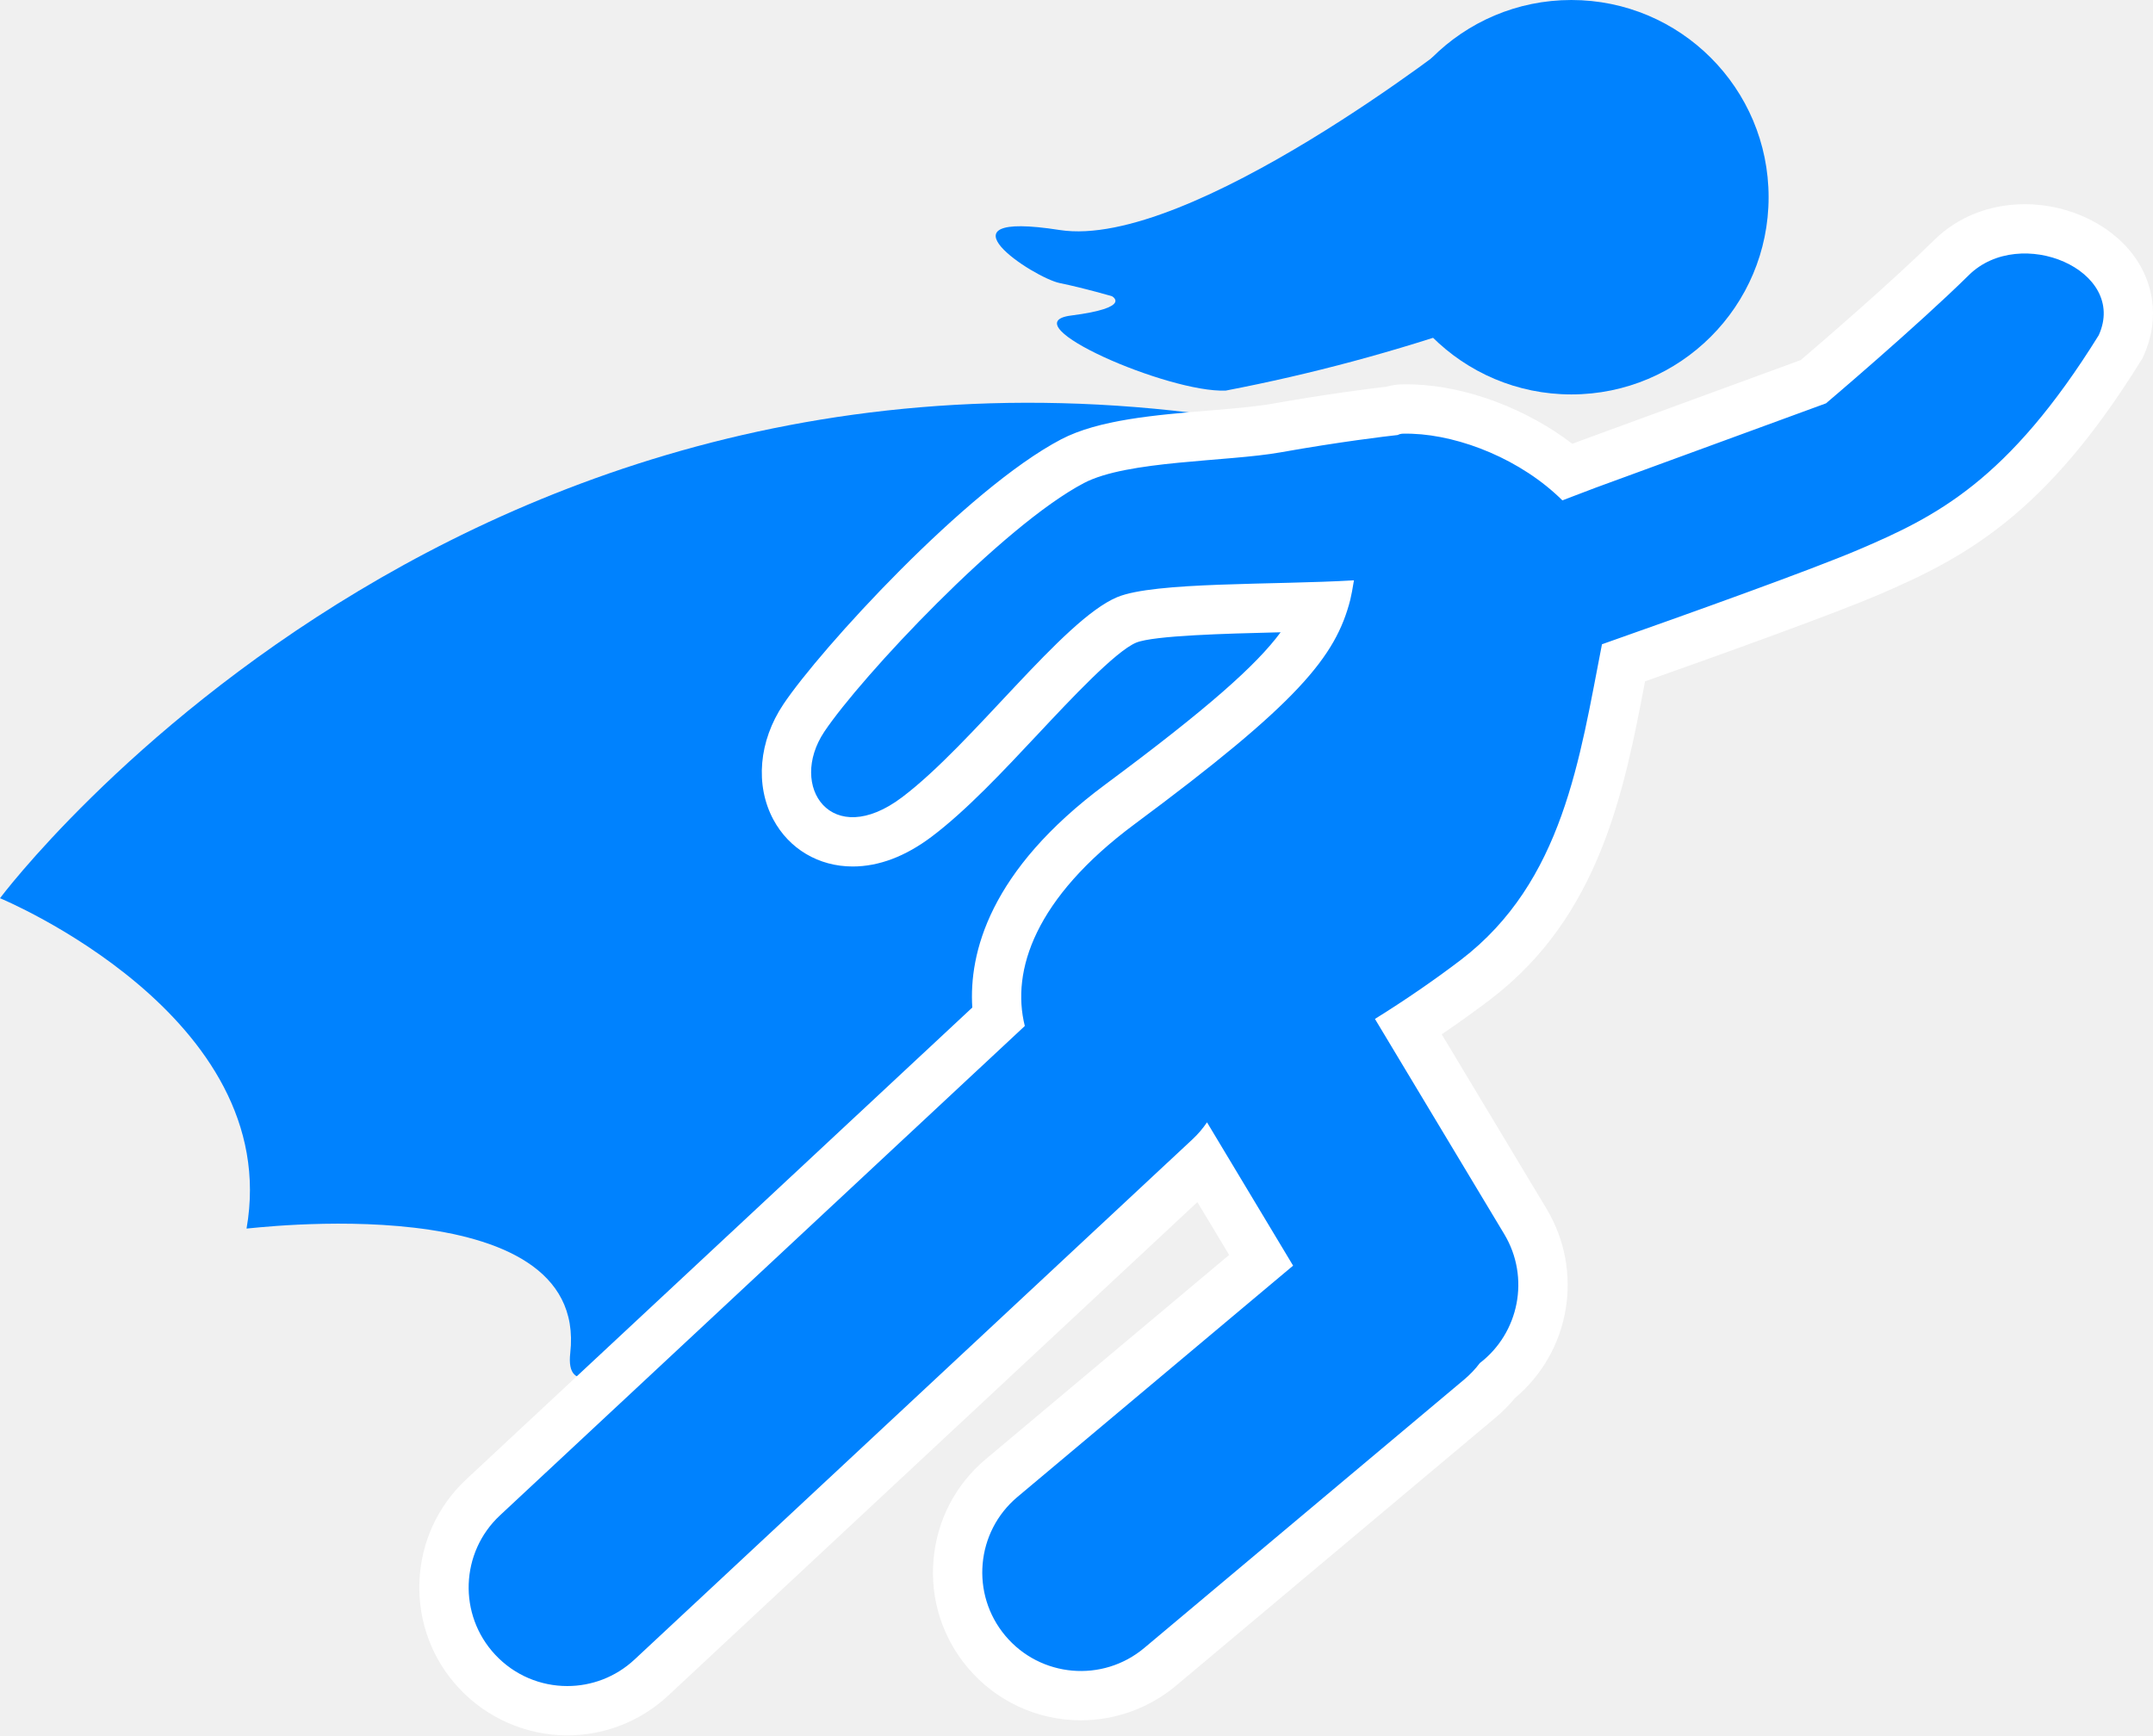
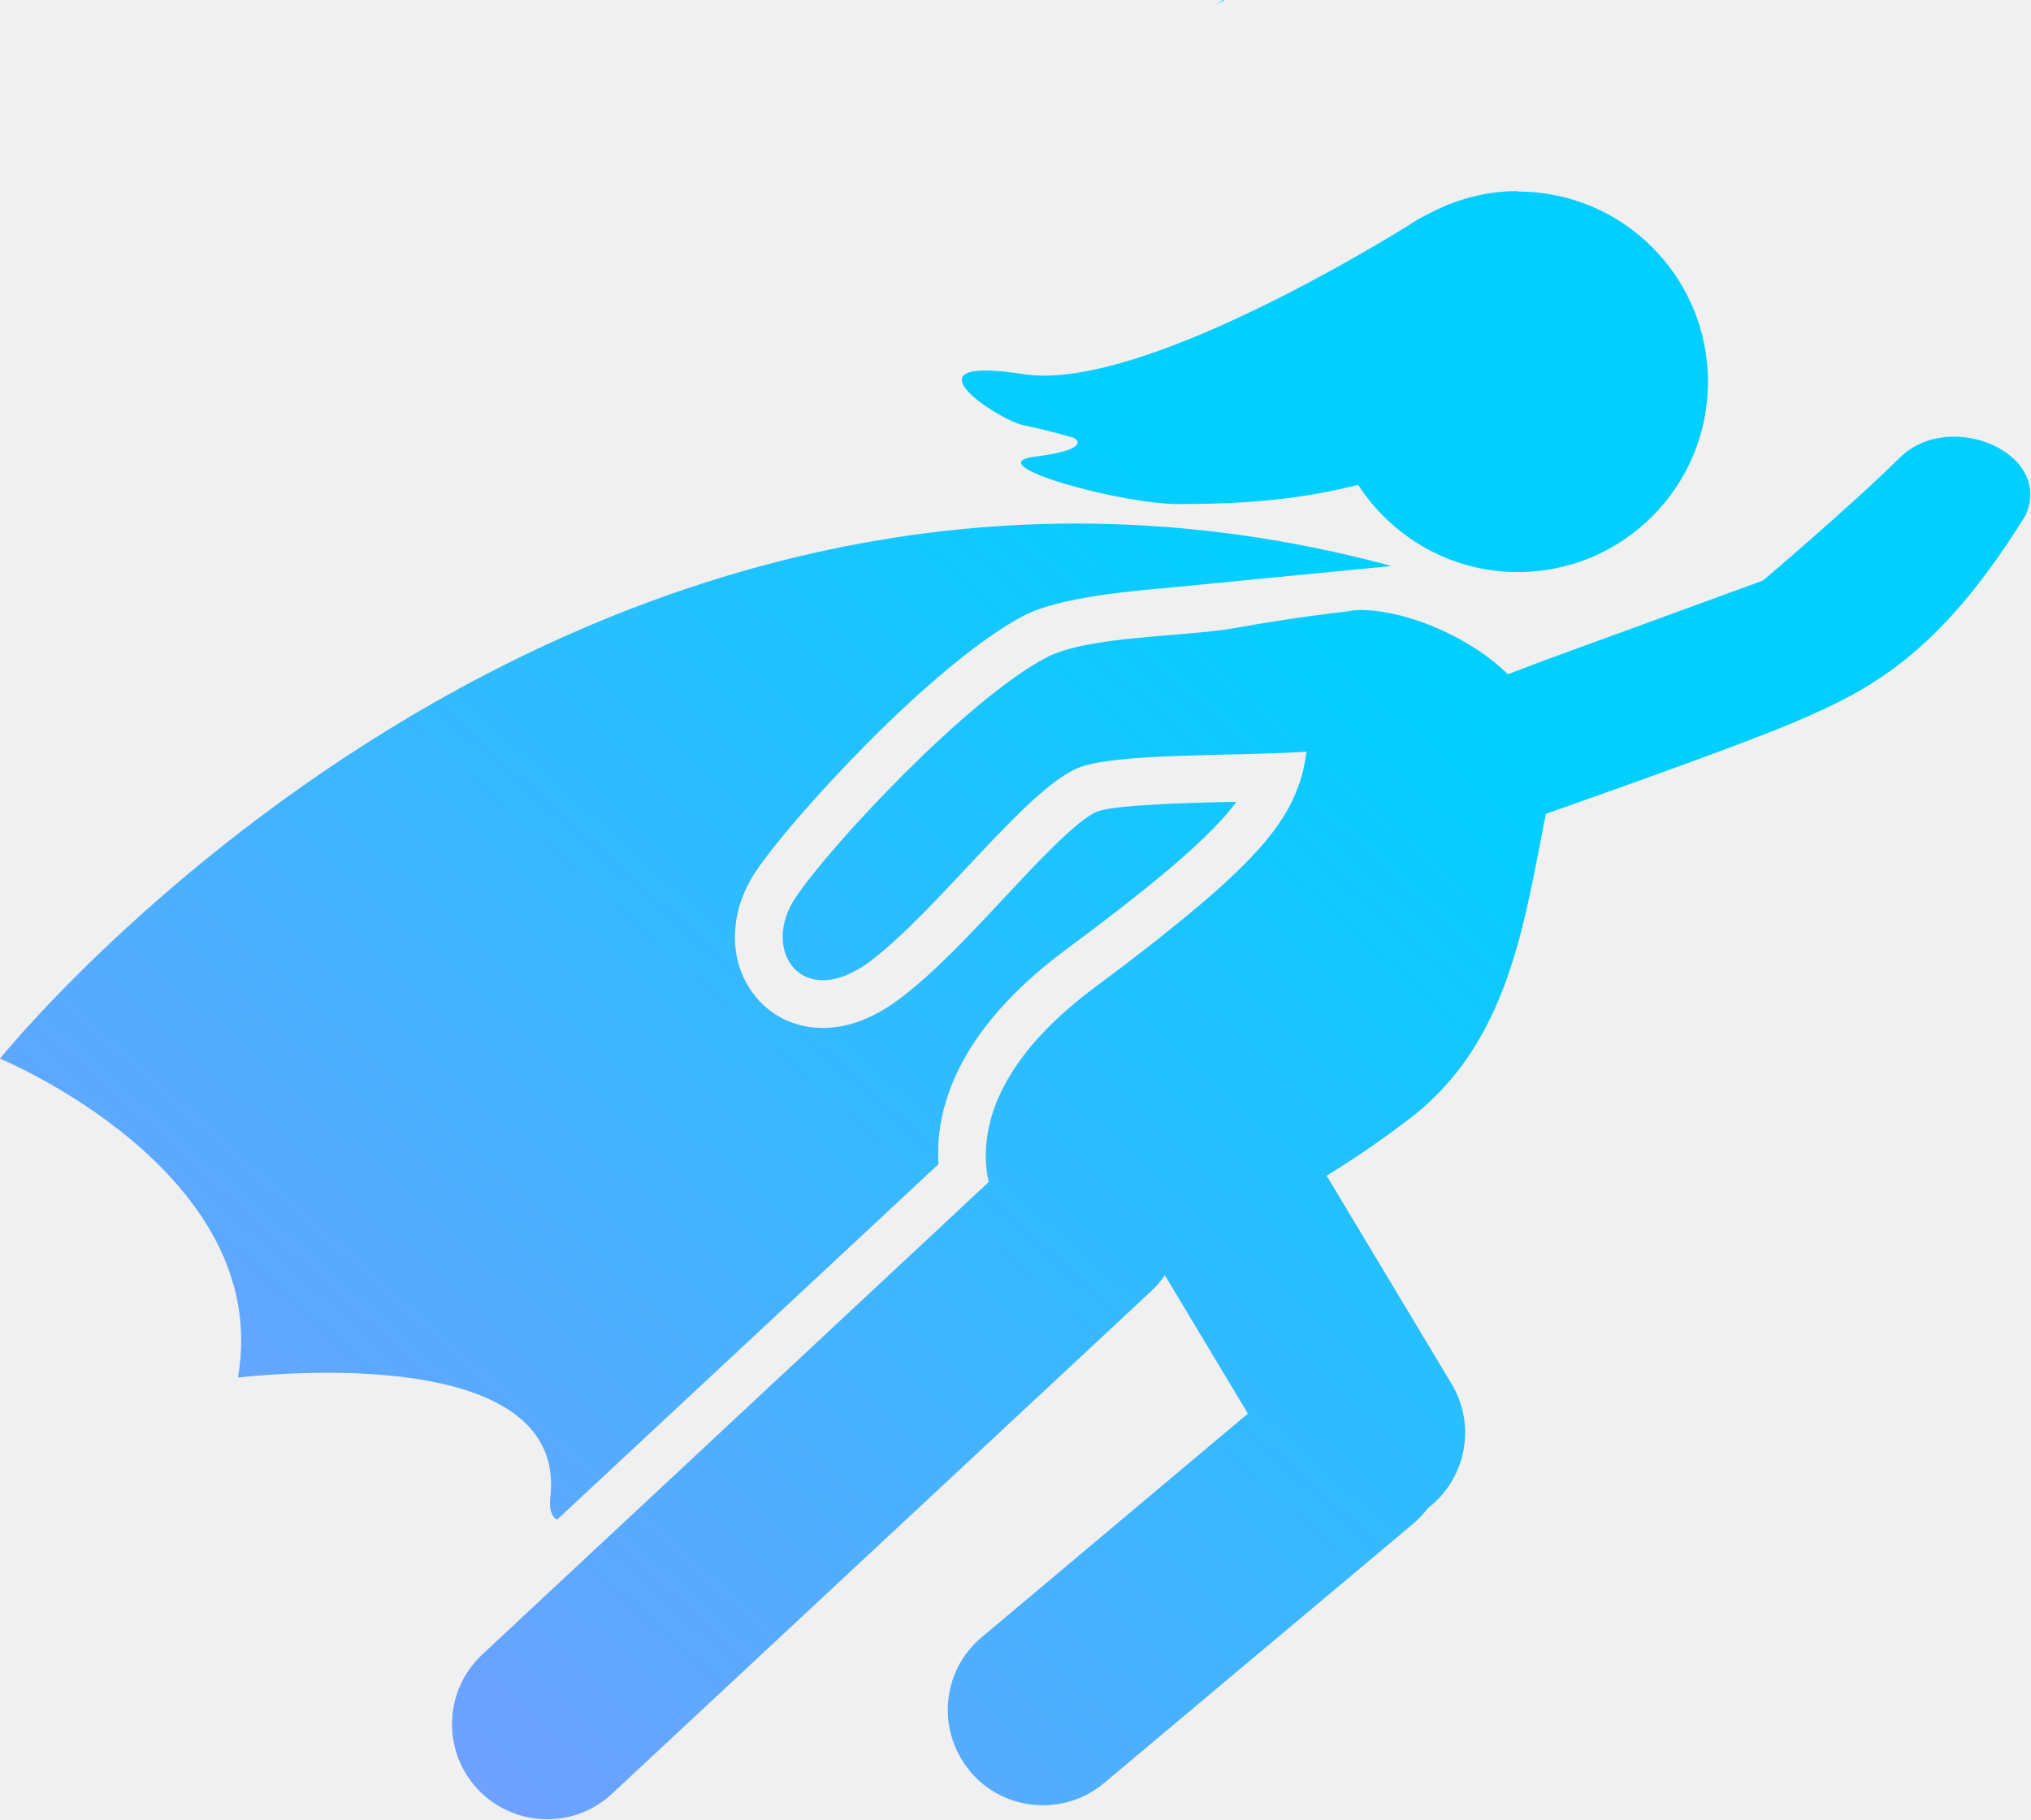
- <svg xmlns="http://www.w3.org/2000/svg" width="43.664" height="35.197" viewBox="0 0 43.664 35.197">
-   <g id="Group_426" data-name="Group 426" transform="translate(12811.868 11698)">
-     <path id="Path_678" data-name="Path 678" d="M-12776.708-11691.516c-17.658-4.391-27.791,9.174-27.791,9.174s5.76,2.381,5,6.7c-.079.023,6.952-.91,6.565,2.525s12.853-11.85,12.853-11.85S-12759.05-11687.125-12776.708-11691.516Z" transform="translate(-7.369 2.56)" fill="#0082fe" />
-     <g id="Union_4" data-name="Union 4" transform="translate(-12803.897 -11693.649)" fill="#0082fe">
-       <path d="M 3.534 30.347 C 2.843 30.347 2.176 30.057 1.705 29.551 C 1.25 29.063 1.012 28.427 1.035 27.759 C 1.058 27.092 1.34 26.473 1.829 26.018 L 12.27 16.282 C 12.136 15.326 12.39 13.709 14.743 11.963 C 17.724 9.751 18.539 8.846 18.852 7.95 C 18.527 7.961 18.189 7.969 17.858 7.977 C 16.727 8.005 15.318 8.04 14.879 8.222 C 14.362 8.438 13.528 9.329 12.721 10.19 C 12.019 10.94 11.293 11.715 10.626 12.218 C 10.181 12.554 9.742 12.724 9.322 12.724 C 8.821 12.724 8.384 12.466 8.153 12.034 C 7.868 11.501 7.937 10.803 8.331 10.213 C 9.139 9.005 12.062 5.905 13.782 5.003 C 14.451 4.653 15.547 4.562 16.606 4.473 C 17.1 4.432 17.566 4.394 17.913 4.332 C 19.078 4.124 19.991 4.013 20.252 3.983 C 20.303 3.966 20.356 3.955 20.409 3.949 L 20.429 3.947 L 20.448 3.946 C 20.482 3.945 20.517 3.945 20.552 3.945 C 20.596 3.945 20.641 3.946 20.686 3.947 L 20.668 4.439 L 20.668 4.438 L 20.686 3.947 C 21.764 3.986 22.963 4.478 23.826 5.22 L 24.213 5.074 L 24.215 5.073 L 24.218 5.072 L 28.806 3.392 C 29.147 3.1 30.703 1.766 31.608 0.873 C 31.989 0.498 32.517 0.291 33.093 0.291 C 33.864 0.291 34.595 0.653 34.956 1.212 C 35.238 1.65 35.271 2.162 35.049 2.654 L 35.035 2.684 L 35.018 2.712 C 33.166 5.697 31.677 6.507 29.923 7.256 C 29 7.65 26.767 8.453 24.954 9.093 C 24.939 9.171 24.924 9.25 24.909 9.328 C 24.499 11.485 24.034 13.93 21.961 15.514 C 21.543 15.835 21.076 16.162 20.593 16.476 L 22.965 20.423 C 23.608 21.494 23.363 22.869 22.398 23.651 C 22.294 23.782 22.176 23.902 22.047 24.011 L 15.558 29.457 C 15.108 29.834 14.538 30.041 13.952 30.042 C 13.21 30.042 12.512 29.716 12.035 29.148 C 11.606 28.637 11.402 27.989 11.46 27.324 C 11.518 26.658 11.832 26.056 12.344 25.627 L 17.606 21.211 L 16.424 19.244 L 5.239 29.675 C 4.774 30.108 4.169 30.347 3.534 30.347 Z" stroke="none" />
-       <path d="M 3.534 29.847 C 4.022 29.847 4.512 29.669 4.898 29.309 L 16.214 18.757 C 16.327 18.652 16.425 18.536 16.508 18.413 L 18.254 21.32 L 12.665 26.01 C 11.819 26.719 11.708 27.981 12.418 28.827 C 13.128 29.673 14.39 29.784 15.236 29.074 L 21.726 23.628 C 21.846 23.527 21.951 23.416 22.041 23.296 C 22.837 22.685 23.065 21.561 22.536 20.68 L 19.914 16.316 C 20.554 15.918 21.152 15.503 21.658 15.117 C 23.732 13.531 24.066 11.028 24.518 8.717 C 26.246 8.108 28.75 7.213 29.727 6.796 C 31.282 6.132 32.755 5.411 34.593 2.448 C 35.189 1.13 33 0.203 31.959 1.229 C 30.918 2.256 29.062 3.83 29.062 3.83 L 24.39 5.541 L 23.715 5.798 C 22.887 4.976 21.656 4.483 20.668 4.447 C 20.667 4.443 20.666 4.442 20.666 4.442 C 20.666 4.442 20.667 4.444 20.667 4.447 C 20.598 4.444 20.53 4.444 20.463 4.446 C 20.432 4.449 20.402 4.458 20.373 4.473 C 20.14 4.498 19.195 4.611 18.001 4.824 C 16.914 5.017 14.892 4.986 14.014 5.446 C 12.361 6.313 9.49 9.38 8.747 10.49 C 8.005 11.601 8.894 12.899 10.325 11.819 C 11.758 10.738 13.583 8.222 14.687 7.761 C 15.444 7.446 17.866 7.517 19.488 7.42 C 19.461 7.588 19.436 7.724 19.414 7.813 C 19.118 8.974 18.352 9.907 15.041 12.364 C 13.015 13.868 12.533 15.34 12.813 16.459 L 2.17 26.384 C 1.362 27.137 1.318 28.403 2.071 29.21 C 2.465 29.633 2.999 29.847 3.534 29.847 M 3.534 30.847 L 3.534 30.847 C 2.705 30.847 1.905 30.499 1.339 29.892 C 0.793 29.307 0.507 28.543 0.535 27.742 C 0.563 26.941 0.902 26.198 1.488 25.652 L 11.748 16.085 C 11.678 14.985 12.09 13.309 14.445 11.561 C 16.523 10.019 17.509 9.141 18.001 8.474 C 17.957 8.475 17.914 8.476 17.87 8.477 C 16.955 8.5 15.424 8.537 15.071 8.684 C 14.654 8.858 13.748 9.826 13.086 10.532 C 12.369 11.297 11.628 12.088 10.927 12.617 C 10.393 13.02 9.853 13.224 9.322 13.224 C 8.633 13.224 8.032 12.868 7.712 12.27 C 7.34 11.574 7.418 10.679 7.916 9.935 C 8.655 8.828 11.627 5.568 13.55 4.56 C 14.309 4.163 15.456 4.067 16.565 3.975 C 17.046 3.935 17.501 3.897 17.826 3.839 C 18.944 3.64 19.834 3.529 20.15 3.492 C 20.217 3.473 20.285 3.459 20.355 3.452 L 20.394 3.448 L 20.433 3.446 C 20.522 3.444 20.612 3.444 20.704 3.447 L 20.668 4.436 L 20.668 4.436 L 20.704 3.447 C 21.794 3.487 22.995 3.946 23.917 4.651 L 24.046 4.602 L 28.549 2.953 C 28.991 2.576 30.414 1.349 31.257 0.517 C 31.732 0.049 32.384 -0.209 33.093 -0.209 C 34.029 -0.209 34.925 0.242 35.376 0.941 C 35.748 1.518 35.795 2.217 35.505 2.86 L 35.478 2.92 L 35.443 2.975 C 33.517 6.079 31.893 6.958 30.12 7.716 C 29.23 8.095 27.158 8.844 25.392 9.469 C 24.966 11.702 24.474 14.223 22.265 15.912 C 21.954 16.149 21.618 16.391 21.268 16.628 L 23.393 20.165 C 24.156 21.435 23.878 23.061 22.755 24.004 C 22.639 24.145 22.509 24.276 22.369 24.394 L 15.879 29.84 C 15.34 30.292 14.655 30.541 13.952 30.542 C 13.062 30.542 12.224 30.151 11.652 29.47 C 11.137 28.856 10.892 28.078 10.962 27.28 C 11.032 26.482 11.408 25.758 12.022 25.244 L 16.957 21.103 L 16.313 20.031 L 5.58 30.041 C 5.022 30.56 4.296 30.847 3.534 30.847 Z" stroke="none" fill="#fff" />
-     </g>
-     <circle id="Ellipse_594" data-name="Ellipse 594" cx="4" cy="4" r="4" transform="translate(-12784 -11698)" fill="#0082fe" />
-     <path id="Path_679" data-name="Path 679" d="M-12783.215-11696.389s-5.529,4.364-8.163,3.953-.527.967,0,1.076,1.062.268,1.062.268.426.23-.831.391,1.979,1.574,3.139,1.522a36.457,36.457,0,0,0,5.122-1.377s1.015-5.729,2.4-6.224S-12783.215-11696.389-12783.215-11696.389Z" transform="translate(1 -0.899)" fill="#0082fe" />
+ <svg xmlns="http://www.w3.org/2000/svg" xmlns:xlink="http://www.w3.org/1999/xlink" id="Layer_2" viewBox="0 0 47.72 42.74">
+   <defs>
+     <style>.cls-1{fill:url(#linear-gradient);}.cls-2{fill:url(#linear-gradient-3);}.cls-3{fill:url(#linear-gradient-4);}.cls-4{fill:url(#linear-gradient-2);}</style>
+     <linearGradient id="linear-gradient" x1="-9.54" y1="49.1" x2="26.14" y2="9.19" gradientUnits="userSpaceOnUse">
+       <stop offset="0" stop-color="#ad87ff" />
+       <stop offset="1" stop-color="#00cfff" />
+     </linearGradient>
+     <linearGradient id="linear-gradient-2" x1="-.1" y1="57.54" x2="35.59" y2="17.63" xlink:href="#linear-gradient" />
+     <linearGradient id="linear-gradient-3" x1="-12.69" y1="46.29" x2="23" y2="6.37" xlink:href="#linear-gradient" />
+     <linearGradient id="linear-gradient-4" x1="-6.36" y1="51.95" x2="29.33" y2="12.03" xlink:href="#linear-gradient" />
+   </defs>
+   <g id="Layer_1-2">
+     <path class="cls-1" d="m32.67,13.29C13.44,8.12,0,24.87,0,24.87c0,0,6.44,2.66,5.59,7.49-.09.03,7.78-1.02,7.34,2.82-.03.29.03.45.16.52l8.96-8.35c-.08-1.23.38-3.11,3.02-5.06,2.32-1.72,3.43-2.71,3.98-3.45-.05,0-.1,0-.15,0-1.02.02-2.74.07-3.13.23-.47.19-1.48,1.28-2.22,2.07-.8.86-1.63,1.74-2.42,2.33-.6.45-1.2.68-1.8.68-.77,0-1.44-.4-1.8-1.07-.42-.78-.33-1.78.23-2.61.83-1.24,4.15-4.88,6.3-6.01.85-.44,2.6-.58,3.37-.65l5.23-.51Z" />
+     <path class="cls-4" d="m44.66,10.73c-1.16,1.15-3.24,2.91-3.24,2.91l-5.23,1.91-.76.29c-.42-.41-.93-.74-1.46-.99-.65-.31-1.34-.5-1.95-.52,0,0,0,0,0,0,0,0,0,0,0,0-.08,0-.3.01-.33.03-.26.03-1.32.15-2.65.39-1.22.22-3.48.18-4.46.7-1.85.97-5.06,4.4-5.89,5.64-.83,1.24.16,2.69,1.76,1.49,1.6-1.21,3.64-4.02,4.88-4.54.85-.35,3.56-.27,5.37-.38-.03.19-.06.34-.08.44-.19.74-.56,1.41-1.53,2.35-.48.47-1.11,1-1.93,1.65-.42.33-.89.69-1.43,1.09-1.56,1.16-2.29,2.3-2.5,3.31-.09.45-.09.88,0,1.27l-11.9,11.1c-.9.84-.95,2.26-.11,3.16.44.47,1.04.71,1.64.71.55,0,1.09-.2,1.52-.6l12.66-11.8c.13-.12.24-.25.33-.38l1.95,3.25-6.25,5.25c-.95.79-1.07,2.2-.28,3.15.79.95,2.21,1.07,3.15.28l7.26-6.09c.13-.11.25-.24.35-.37.89-.68,1.15-1.94.55-2.93l-2.93-4.88c.72-.44,1.39-.91,1.95-1.34,2.32-1.77,2.69-4.57,3.2-7.16,1.93-.68,4.73-1.68,5.83-2.15,1.74-.74,3.39-1.55,5.44-4.86.67-1.47-1.78-2.51-2.95-1.36Z" />
+     <path class="cls-2" d="m28.74,0s-.11.07-.31.19c.11-.07.23-.13.35-.19-.03,0-.05,0-.05,0Z" />
+     <path class="cls-3" d="m35.64,4.49c-.74,0-1.44.2-2.05.52-.12.06-.24.12-.35.19-.04.02-.08.05-.12.08-1.49.92-6.58,3.9-9.07,3.51-2.95-.46-.59,1.08,0,1.2.59.12,1.19.3,1.19.3,0,0,.48.26-.93.44-1.41.18,2.21,1.17,3.5,1.11,1.65,0,2.87-.14,4.1-.45.8,1.23,2.18,2.05,3.75,2.05,2.47,0,4.47-2,4.47-4.47s-2-4.47-4.47-4.47Z" />
  </g>
</svg>
